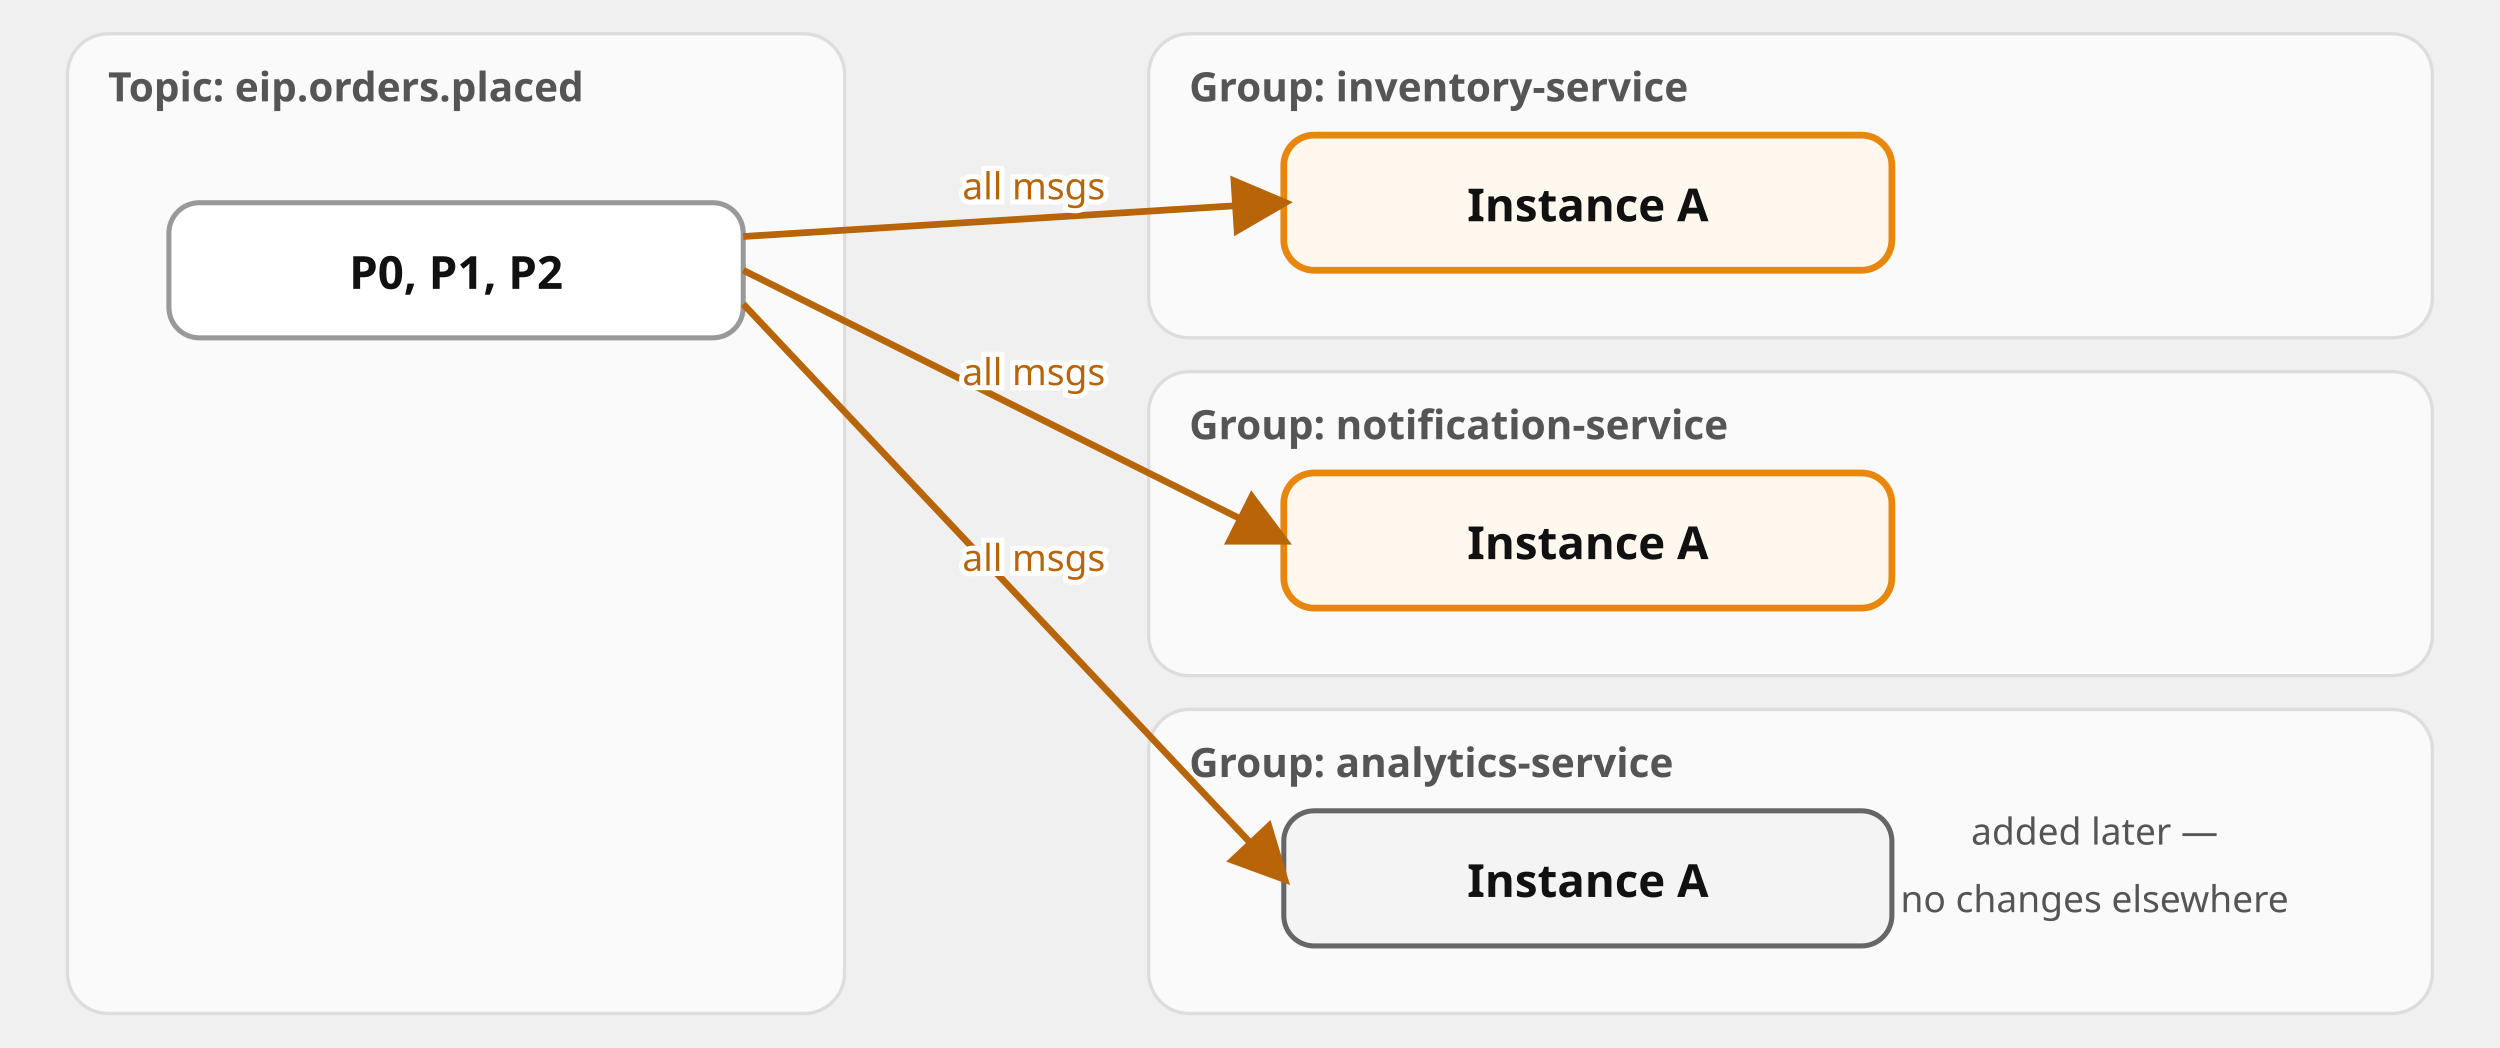
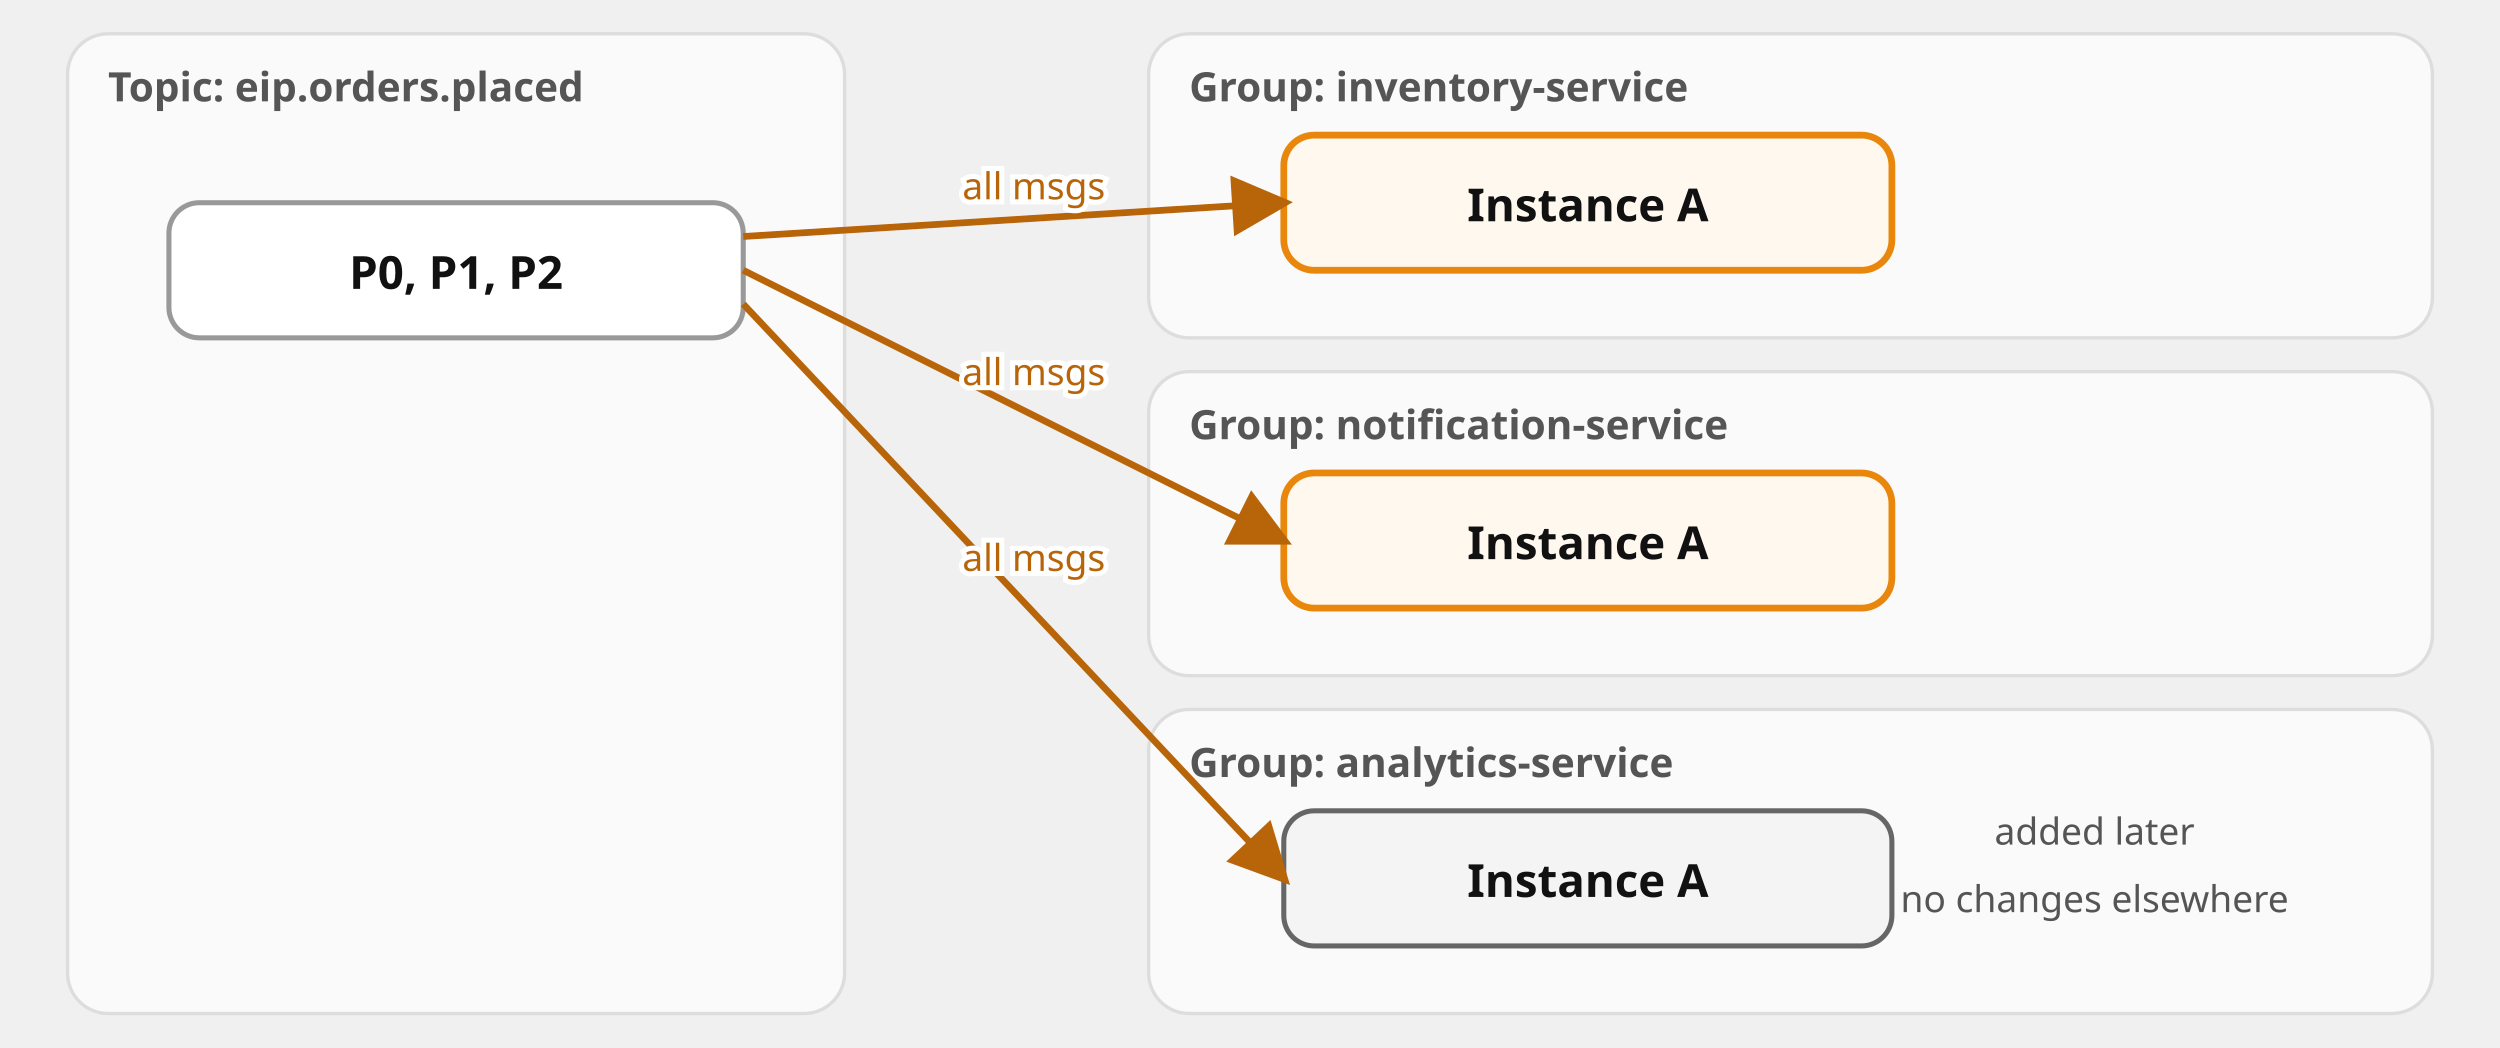
<svg xmlns="http://www.w3.org/2000/svg" viewBox="0 0 740 310" font-family="'Red Hat Text', system-ui, sans-serif" role="img">
  <defs>
    <marker id="a" viewBox="0 0 10 10" refX="8.5" refY="5" markerWidth="9" markerHeight="9" orient="auto-start-reverse">
      <path d="M0,0 L10,5 L0,10 z" fill="#555" />
    </marker>
    <marker id="am" viewBox="0 0 10 10" refX="8.5" refY="5" markerWidth="9" markerHeight="9" orient="auto-start-reverse">
      <path d="M0,0 L10,5 L0,10 z" fill="#b8650a" />
    </marker>
  </defs>
  <rect x="20" y="10" width="230" height="290" rx="12" fill="#fafafa" stroke="#ddd" />
  <text x="32" y="30" font-size="12" font-weight="700" fill="#555555">Topic: eip.orders.placed</text>
  <rect x="340" y="10" width="380" height="90" rx="12" fill="#fafafa" stroke="#ddd" />
  <text x="352" y="30" font-size="12" font-weight="700" fill="#555555">Group: inventory-service</text>
  <rect x="340" y="110" width="380" height="90" rx="12" fill="#fafafa" stroke="#ddd" />
  <text x="352" y="130" font-size="12" font-weight="700" fill="#555555">Group: notification-service</text>
  <rect x="340" y="210" width="380" height="90" rx="12" fill="#fafafa" stroke="#ddd" />
  <text x="352" y="230" font-size="12" font-weight="700" fill="#555555">Group: analytics-service</text>
  <rect x="50" y="60" width="170" height="40" rx="9" fill="#ffffff" stroke="#999999" stroke-width="1.5" />
  <text x="135.0" y="85.5" font-size="13.5" font-weight="700" fill="#111111" text-anchor="middle">P0, P1, P2</text>
  <rect x="380" y="40" width="180" height="40" rx="9" fill="#fff8ef" stroke="#e8870c" stroke-width="2" />
  <text x="470.0" y="65.5" font-size="13.5" font-weight="700" fill="#111111" text-anchor="middle">Instance A</text>
  <rect x="380" y="140" width="180" height="40" rx="9" fill="#fff8ef" stroke="#e8870c" stroke-width="2" />
  <text x="470.0" y="165.5" font-size="13.5" font-weight="700" fill="#111111" text-anchor="middle">Instance A</text>
  <rect x="380" y="240" width="180" height="40" rx="9" fill="#f4f4f4" stroke="#666666" stroke-width="1.5" />
  <text x="470.0" y="265.5" font-size="13.5" font-weight="700" fill="#111111" text-anchor="middle">Instance A</text>
  <path d="M220,70 L380,60" fill="none" stroke="#b8650a" stroke-width="2" marker-end="url(#am)" />
  <text x="306.0" y="59.0" font-size="11" fill="#ffffff" stroke="#ffffff" stroke-width="3" paint-order="stroke" text-anchor="middle">all msgs</text>
  <text x="306.0" y="59.0" font-size="11" fill="#b8650a" text-anchor="middle">all msgs</text>
  <path d="M220,80 L380,160" fill="none" stroke="#b8650a" stroke-width="2" marker-end="url(#am)" />
  <text x="306.0" y="114.0" font-size="11" fill="#ffffff" stroke="#ffffff" stroke-width="3" paint-order="stroke" text-anchor="middle">all msgs</text>
  <text x="306.0" y="114.0" font-size="11" fill="#b8650a" text-anchor="middle">all msgs</text>
  <path d="M220,90 L380,260" fill="none" stroke="#b8650a" stroke-width="2" marker-end="url(#am)" />
  <text x="306.0" y="169.0" font-size="11" fill="#ffffff" stroke="#ffffff" stroke-width="3" paint-order="stroke" text-anchor="middle">all msgs</text>
  <text x="306.0" y="169.0" font-size="11" fill="#b8650a" text-anchor="middle">all msgs</text>
-   <text x="620" y="250" font-size="11" fill="#555555" text-anchor="middle">added later —</text>
+   <text x="620" y="250" font-size="11" fill="#555555" text-anchor="middle">added later</text>
  <text x="620" y="270" font-size="11" fill="#555555" text-anchor="middle">no changes elsewhere</text>
</svg>
